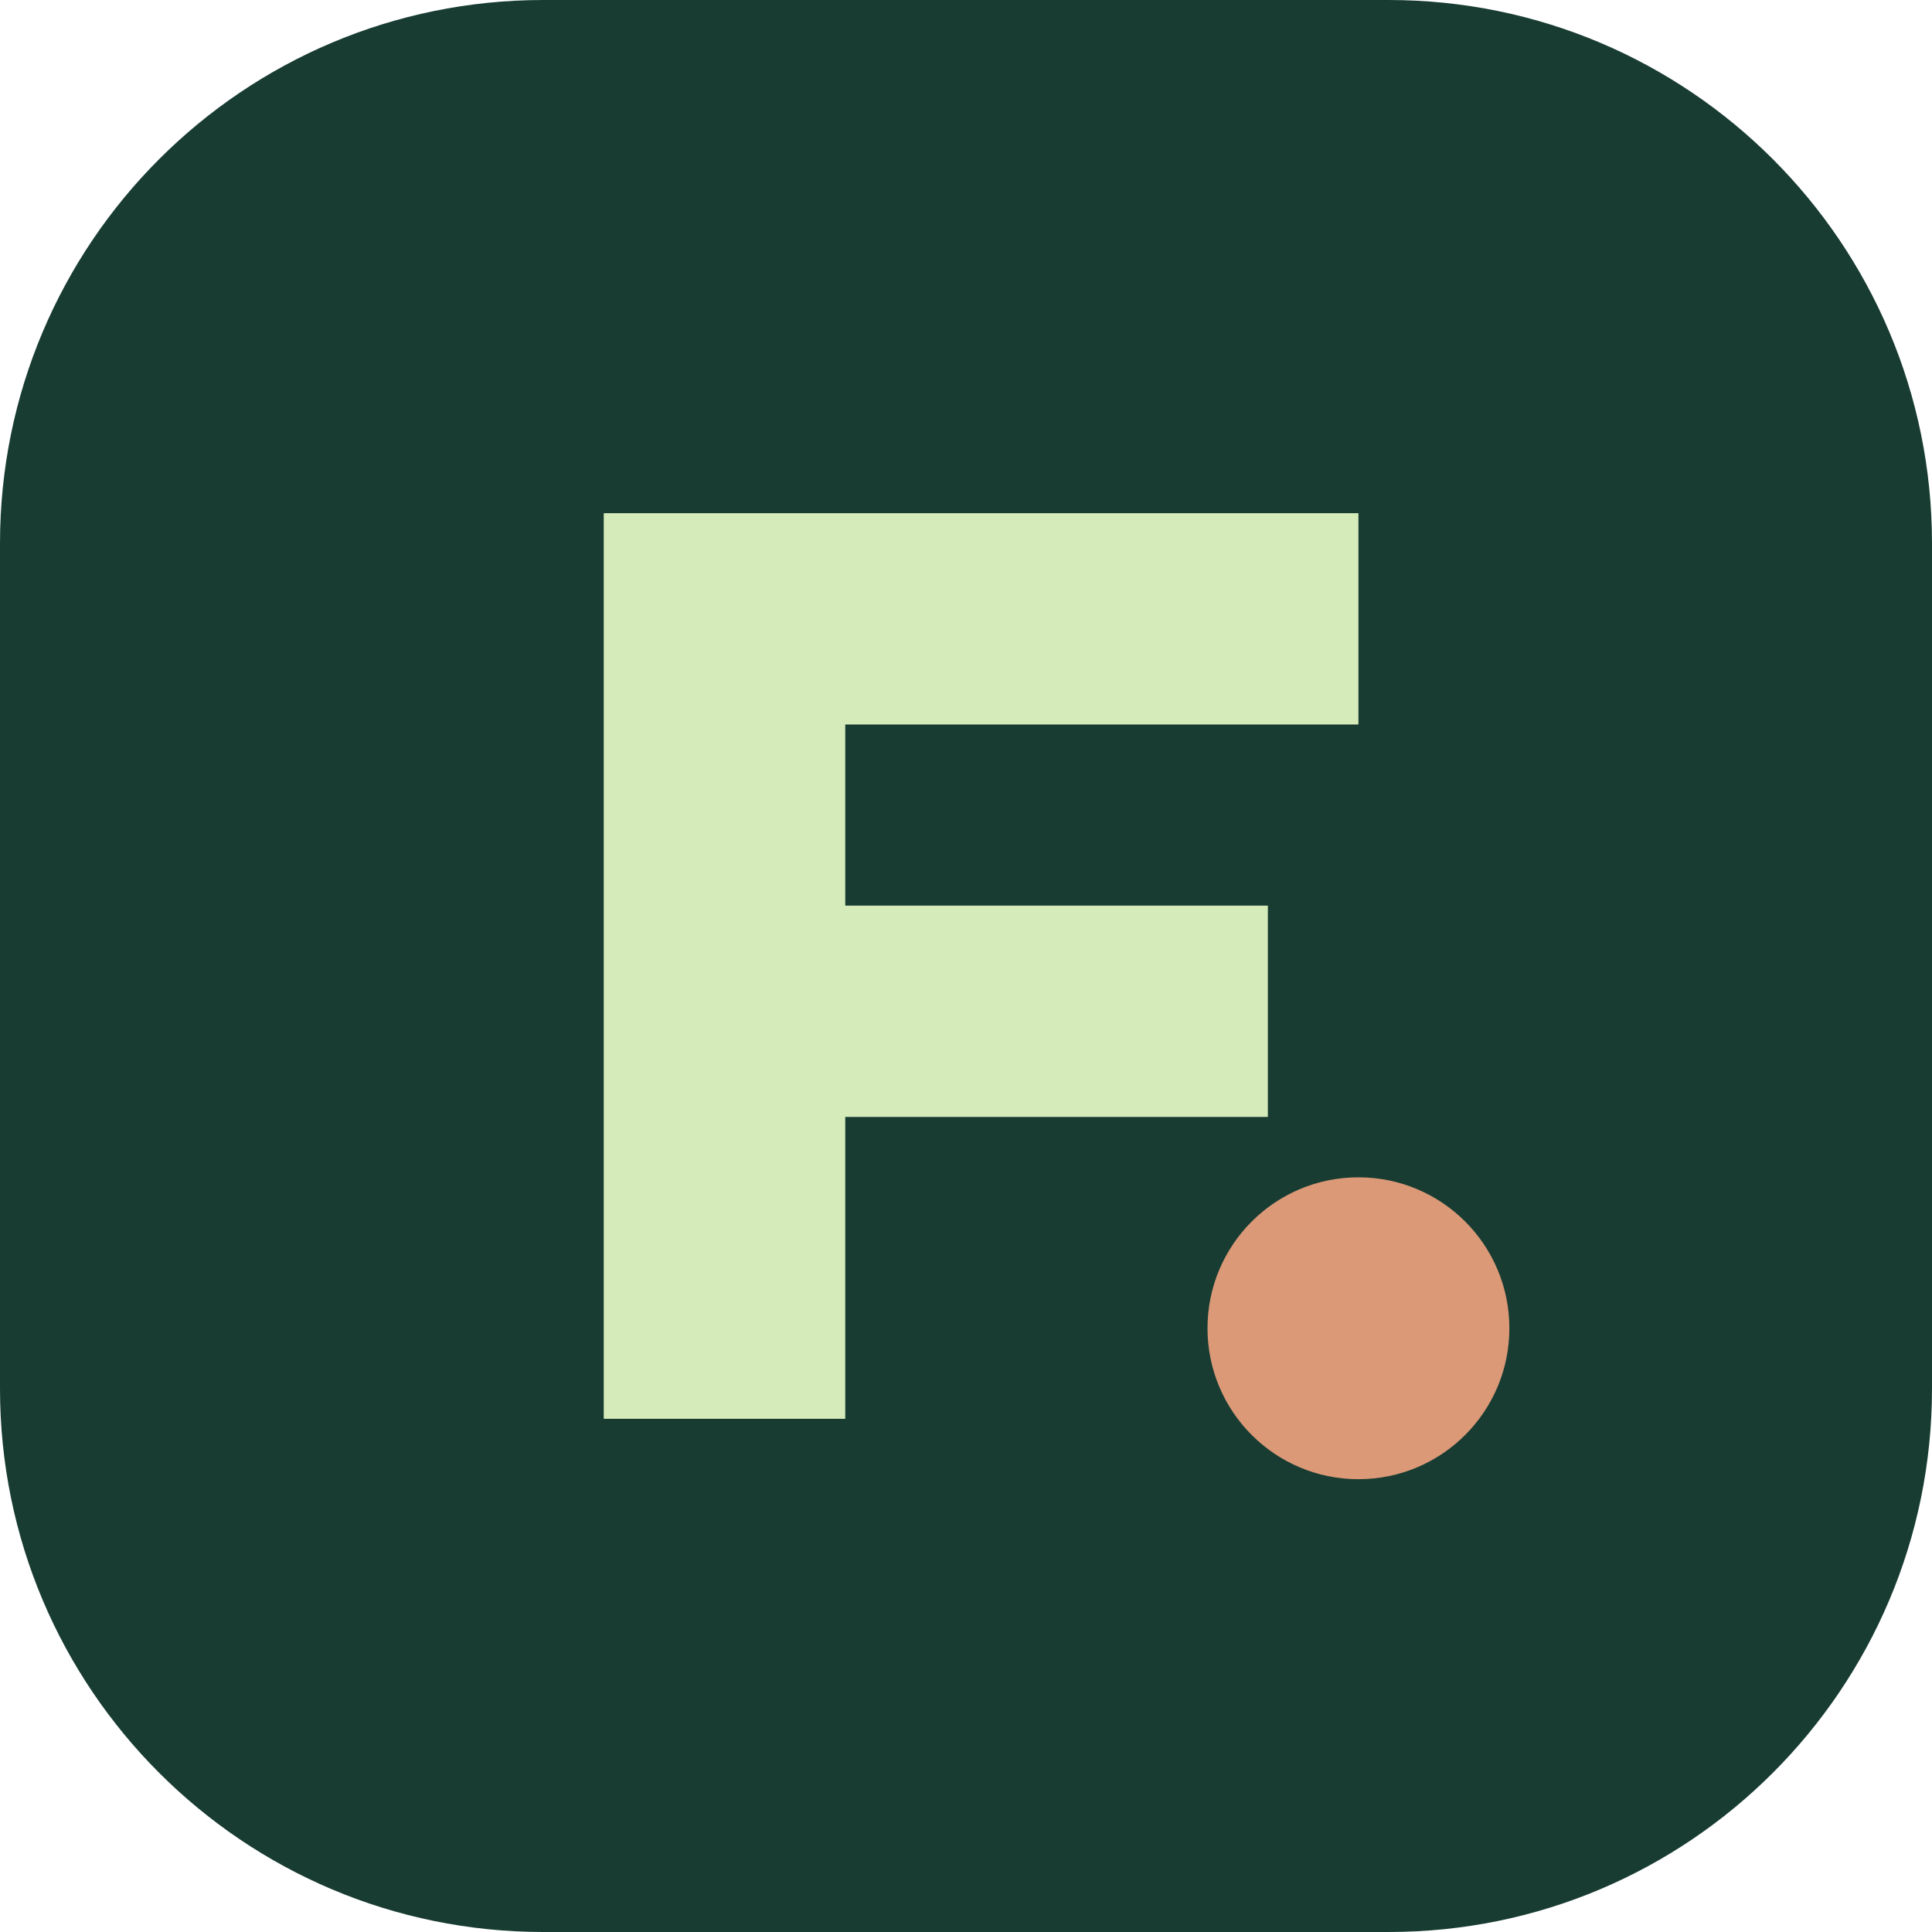
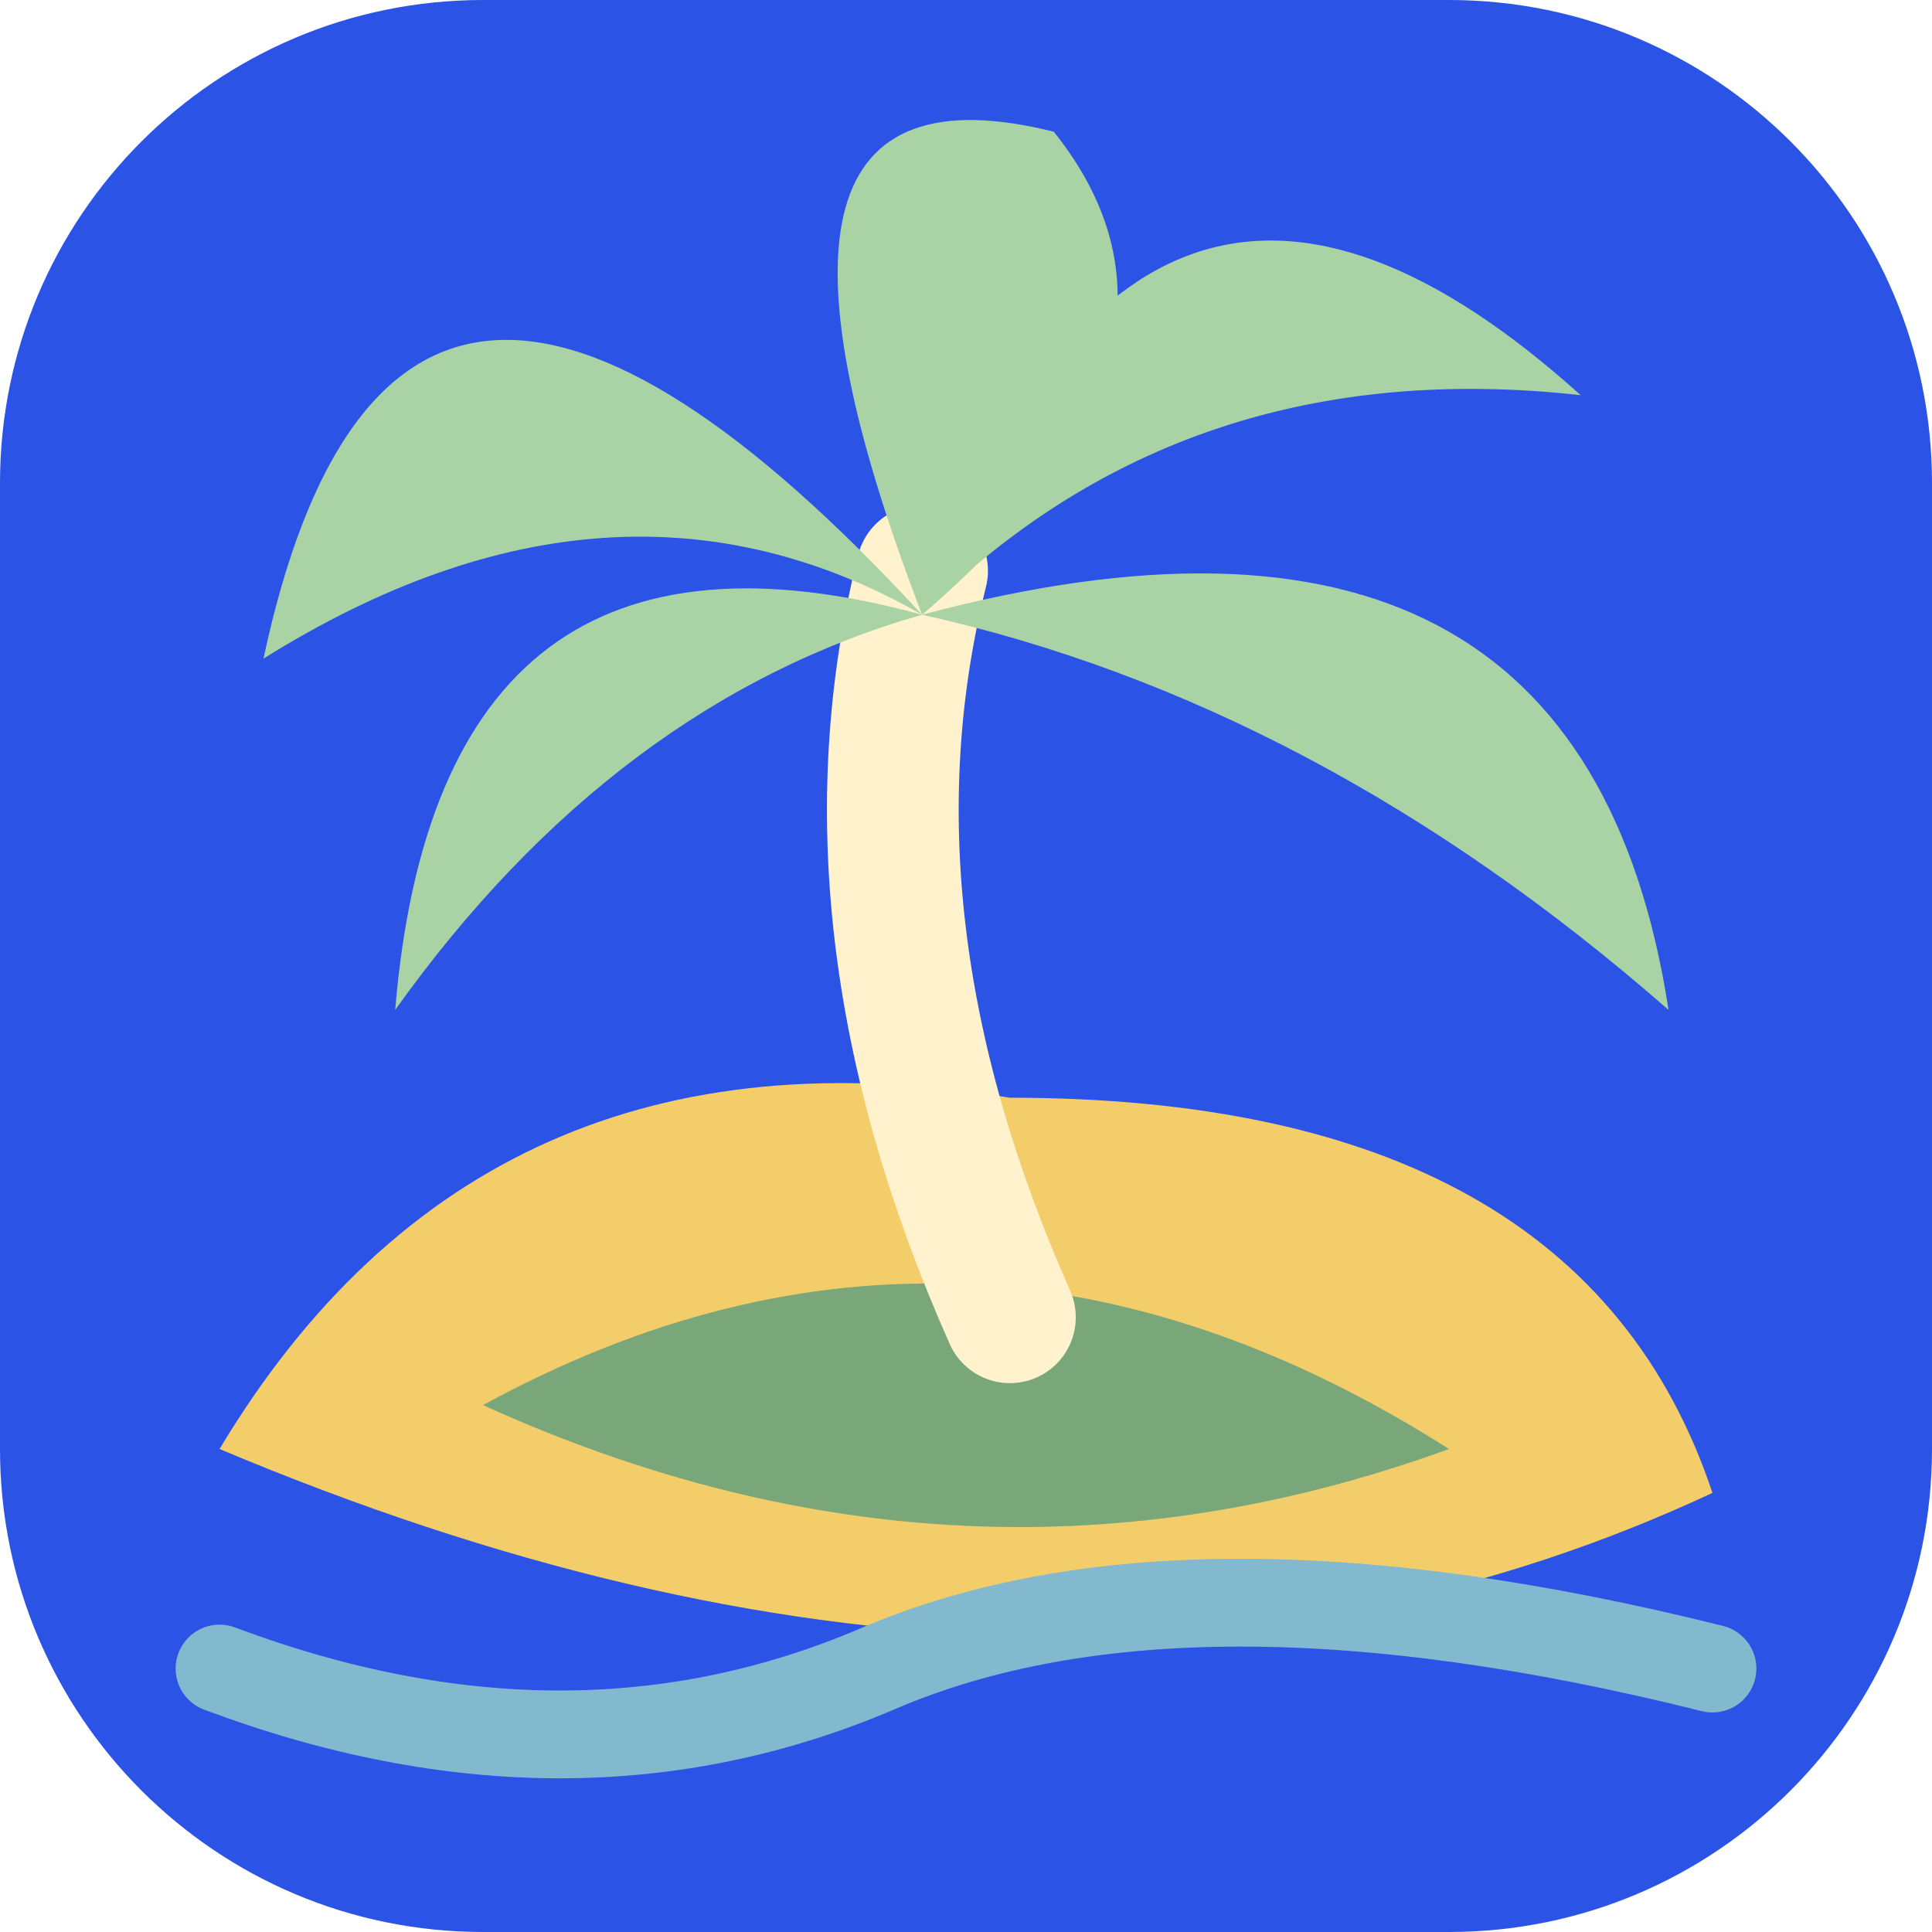
- <svg xmlns="http://www.w3.org/2000/svg" viewBox="0 0 64 64">
-   <rect width="64" height="64" rx="18" fill="#183c32" />
-   <path d="M20 47V17h25v7H28v6h14v7H28v10" fill="#d6ebba" />
-   <circle cx="45" cy="44" r="5" fill="#db9977" />
+ <svg xmlns="http://www.w3.org/2000/svg" viewBox="0 0 44 44">
+   <rect width="44" height="44" rx="11" fill="#2b53e5" />
+   <path d="M5 33q6-10 18-8 13 0 16 9-15 7-34-1" fill="#f4cd6b" />
+   <path d="M11 32q11-6 22 1-11 4-22-1" fill="#79a77a" />
+   <path d="M23 30q-4-9-2-17" fill="none" stroke="#fff2cd" stroke-width="3" stroke-linecap="round" />
+   <path d="M21 14Q9 1 6 15q8-5 15-1M21 14Q26 0 36 9q-9-1-15 5M21 14Q10 11 9 23q5-7 12-9M21 14q15-4 17 9-8-7-17-9M21 14Q16 1 24 3q4 5-3 11" fill="#a9d3a4" />
+   <path d="M5 38q8 3 15 0t19 0" fill="none" stroke="#83b9cf" stroke-width="2" stroke-linecap="round" />
</svg>
